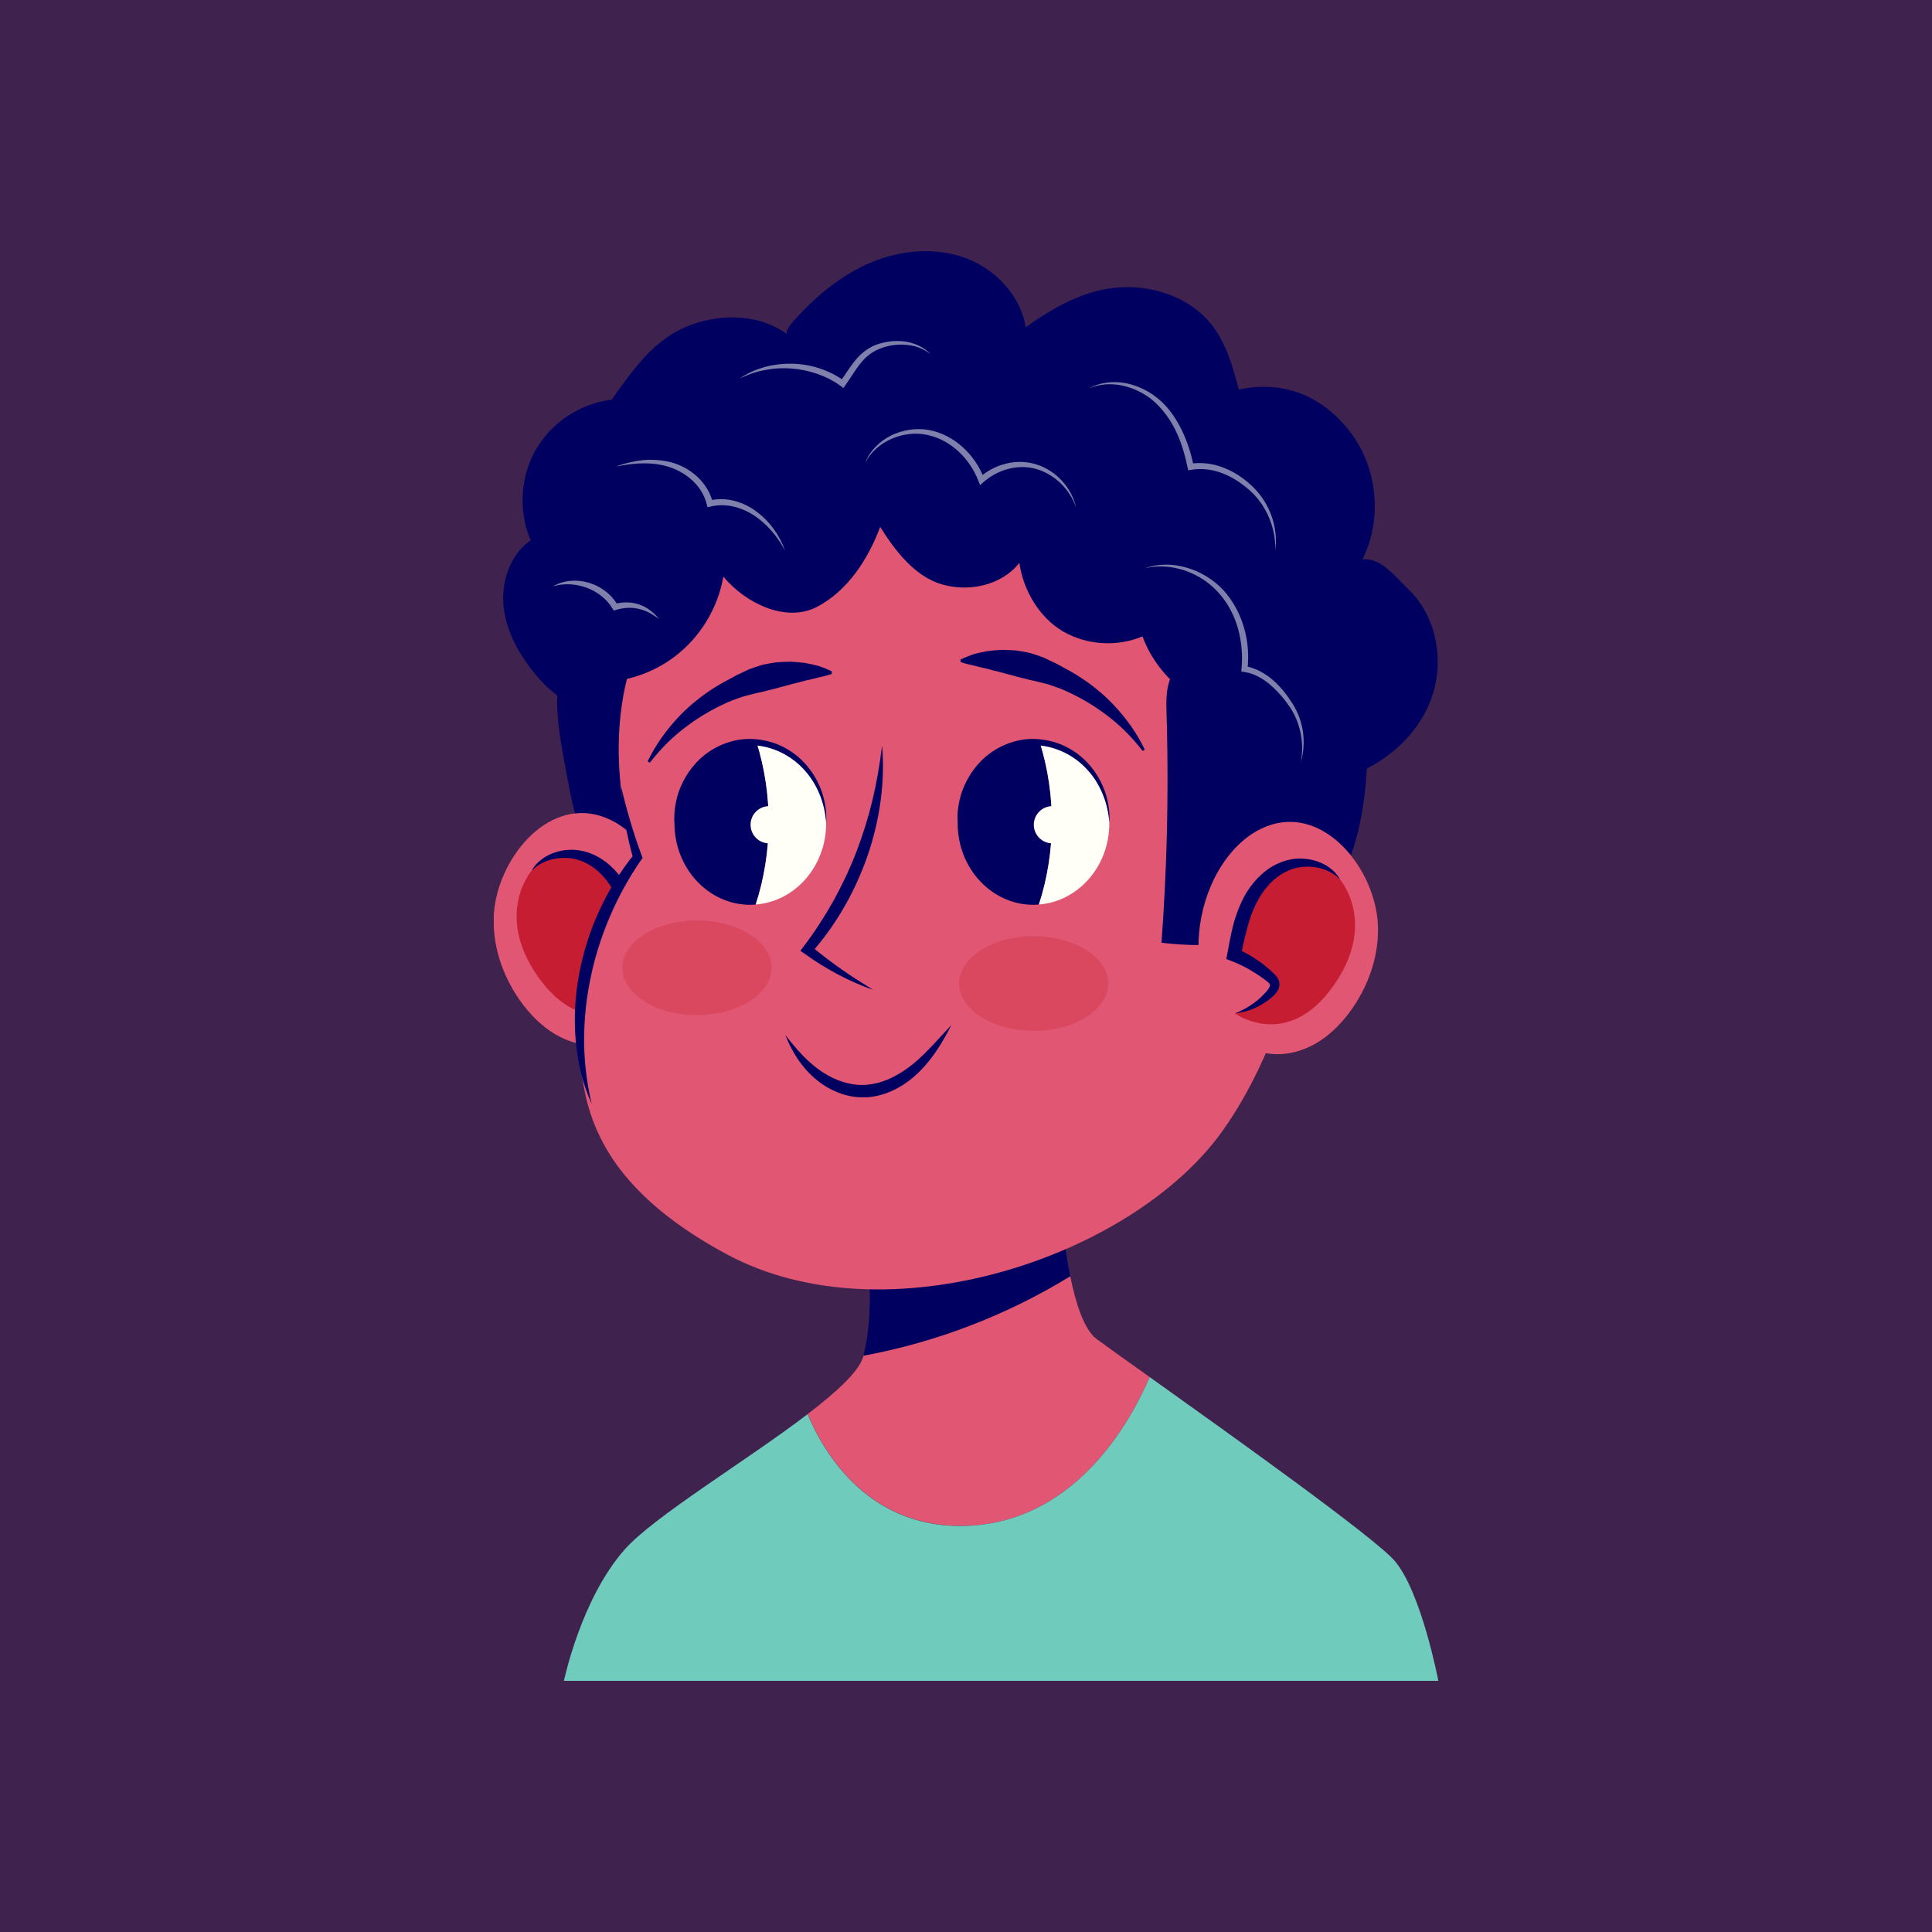
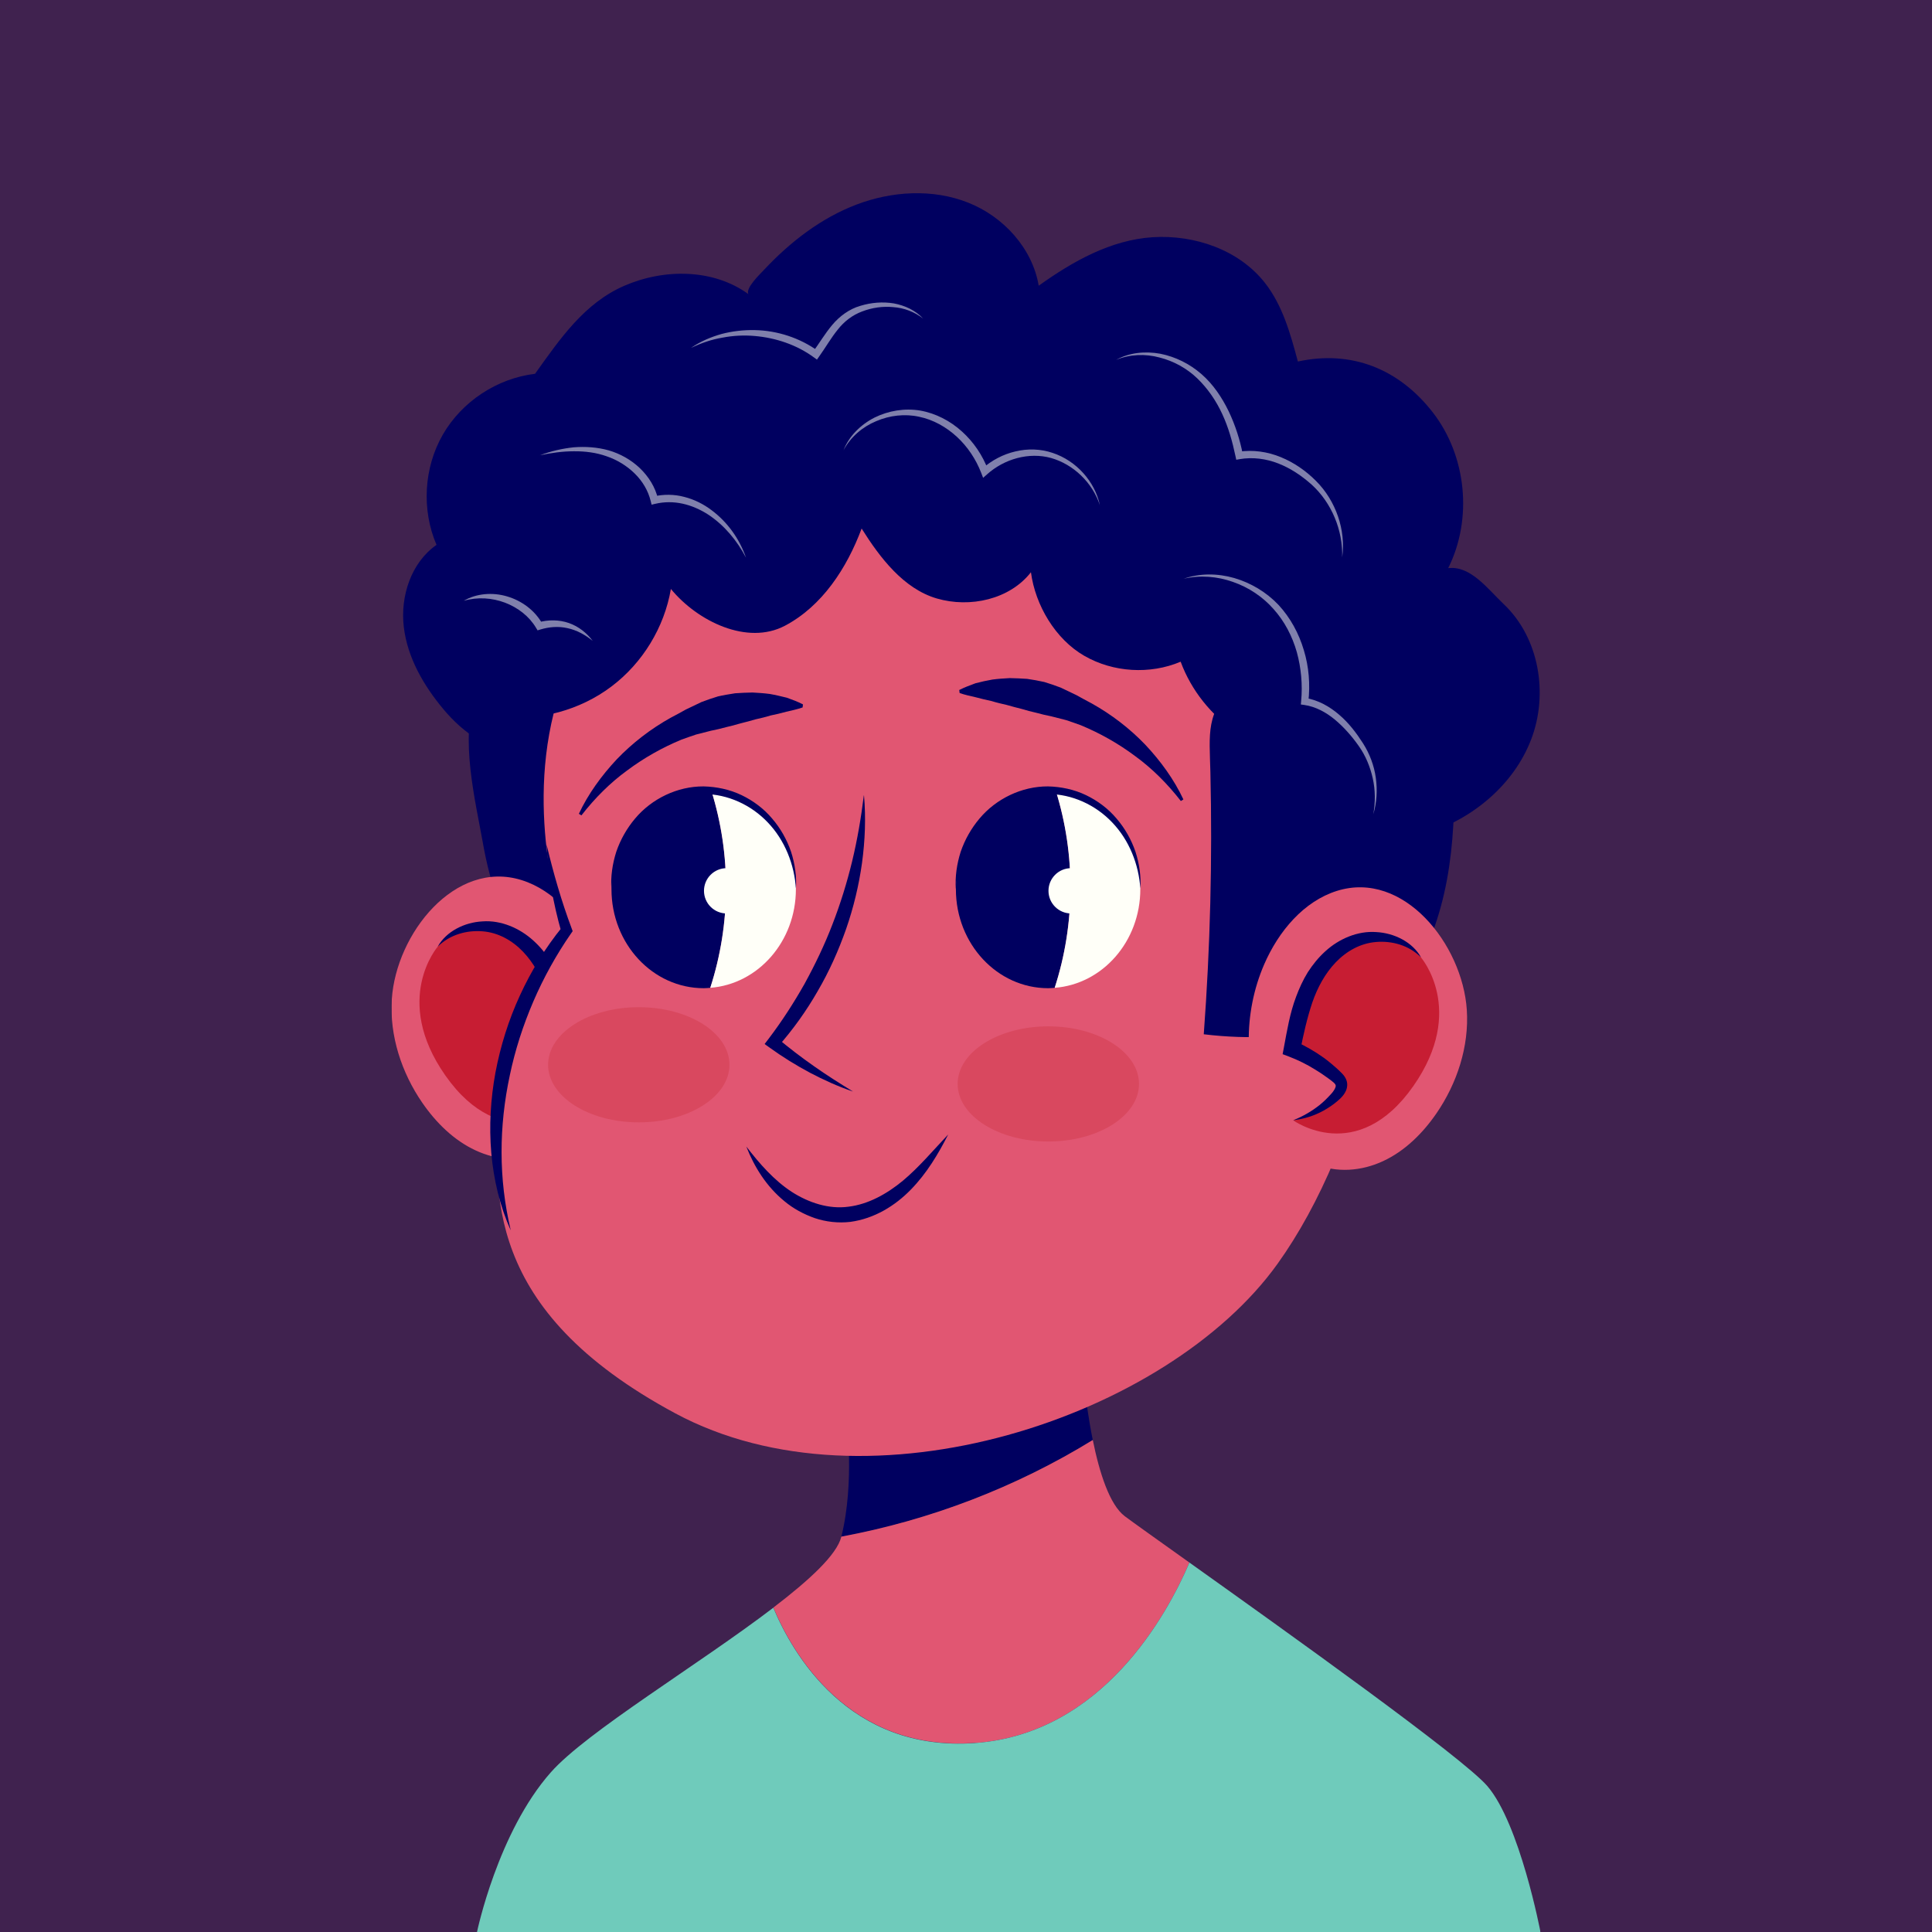
<svg xmlns="http://www.w3.org/2000/svg" viewBox="0 0 100 100">
  <rect width="100" height="100" fill="#40224f" />
-   <svg x="25.551" y="13" width="48.897" height="74.00" viewBox="0 0 150.65 227.99">
+   <svg x="20.265" y="10" width="59.47" height="90.00" viewBox="0 0 150.65 227.99">
    <defs>
      <style>
      .cls-1 {
        fill: #6fcbbb;
      }

      .cls-2 {
        fill: #edaea9;
      }

      .cls-2, .cls-3 {
        mix-blend-mode: multiply;
      }

      .cls-2, .cls-4 {
        opacity: .5;
      }

      .cls-5 {
        isolation: isolate;
      }

      .cls-3, .cls-6 {
        fill: #e15672;
      }

      .cls-7 {
        fill: #000060;
      }

      .cls-8 {
        fill: #fffff8;
      }
    </style>
    </defs>
    <g class="cls-5">
      <g id="Capa_1" data-name="Capa 1">
        <g>
          <path class="cls-7" d="M17.05,72.72c-3.9.87-7.65-1.97-10.22-5.03-2.61-3.11-4.74-6.78-5.22-10.81-.48-4.03.96-8.45,4.29-10.77-1.98-4.6-1.67-10.12.83-14.46,2.5-4.34,7.12-7.38,12.09-7.97,3.3-4.63,6.48-9.27,11.7-11.54,5.22-2.27,11.67-2.25,16.27,1.09-.4-.78,1.47-2.56,2.06-3.19,3.41-3.64,7.46-6.78,12.12-8.55,4.66-1.77,9.98-2.09,14.62-.26,4.64,1.83,8.44,5.98,9.27,10.9,4.48-3.21,9.46-6.01,14.96-6.36,5.5-.34,11.31,1.66,14.71,6,2.31,2.95,3.34,6.68,4.31,10.3,7.05-1.53,13.26.97,17.69,6.67,4.43,5.7,5.25,13.97,2.02,20.42,2.95-.34,5.16,2.71,7.31,4.75,4.62,4.39,5.85,11.73,3.58,17.68-2.27,5.96-7.66,10.44-13.74,12.37" />
          <g>
            <path class="cls-7" d="M90.51,152.75l-30.86,7.88s1.12,8.32-.67,15.53c11.64-2.16,22.88-6.48,32.97-12.67-1.09-5.35-1.44-10.74-1.44-10.74Z" />
            <path class="cls-6" d="M76.54,203.21c16.69-1.23,25.16-16.84,28.08-23.66-4.21-3-7.37-5.25-8.48-6.08-1.99-1.5-3.33-5.73-4.19-9.99-10.09,6.2-21.33,10.51-32.97,12.67,0,0,0,0,0,.01-.59,2.37-4.16,5.66-8.91,9.29,2.45,5.87,9.83,18.97,26.48,17.74Z" />
            <path class="cls-1" d="M143.67,208.84c-3.23-3.74-26.1-20.06-39.05-29.29-2.92,6.82-11.39,22.43-28.08,23.66-16.66,1.23-24.03-11.87-26.48-17.74-9.73,7.43-24.47,16.27-29.16,21.57-6.98,7.88-9.69,20.95-9.69,20.95h139.44s-2.7-14.19-6.98-19.15Z" />
          </g>
          <path class="cls-7" d="M11.97,85.15c.97,5.44,2.66,11.15,6.91,14.65.88.72,1.98,1.36,3.09,1.13.93-.19,1.64-.94,2.2-1.71,2.32-3.13,3.34-7.05,3.81-10.93.81-6.73.1-13.65-2.07-20.06-.64-1.9-1.44-3.79-2.78-5.27-3.66-4.04-10.05-1.55-12.04,3.04-2.22,5.11-.05,13.91.88,19.14Z" />
          <g>
            <path class="cls-6" d="M.04,105.66c-.32,4.84,1.3,9.68,3.98,13.58,1.82,2.65,4.17,4.95,6.99,6.26,2.82,1.32,6.14,1.59,9.01.34,2.62-1.14,4.7-3.44,6.12-6.05,3.28-6.04,3.2-13.78.47-20.08-1.9-4.38-5.21-8.28-9.54-9.64C8.32,87.33.61,97.1.04,105.66Z" />
            <path class="cls-3" d="M22.81,120.16c-2.13-.52-4.09-1.64-5.58-3.18-.45-.47-.89-1.09-.69-1.73.11-.36.41-.63.69-.88,1.7-1.48,3.65-2.69,5.73-3.56-.56-2.89-1.12-5.81-2.41-8.43-1.29-2.62-3.41-4.95-6.24-5.88-2.83-.93-6.4-.15-8.24,2.28,0,0-6.02,6.89.98,16.89,7.39,10.55,15.76,4.49,15.76,4.49Z" />
            <path class="cls-7" d="M6.06,98.78c1.12-1.99,3.5-3.18,5.87-3.3,2.43-.18,4.88.89,6.66,2.51.9.81,1.67,1.75,2.31,2.76.63,1.02,1.12,2.11,1.53,3.2.82,2.2,1.19,4.46,1.6,6.64l.17.9-.82.31c-1.21.46-2.38,1.04-3.48,1.73-.56.33-1.11.7-1.63,1.09-.25.19-.55.41-.74.57-.2.18-.25.27-.28.36-.09.22.22.78.67,1.24.44.48.9.94,1.41,1.35,1.03.82,2.2,1.51,3.48,2.01-1.37-.15-2.74-.57-3.98-1.26-.62-.35-1.22-.74-1.77-1.21-.27-.23-.56-.48-.82-.82-.25-.33-.51-.78-.51-1.37,0-.6.35-1.13.63-1.42.3-.32.53-.52.8-.77.53-.48,1.08-.93,1.66-1.35,1.16-.83,2.41-1.54,3.72-2.14l-.65,1.21c-.43-2.18-.91-4.3-1.58-6.3-.69-1.99-1.68-3.82-3.09-5.29-1.41-1.46-3.23-2.49-5.29-2.65-2.04-.16-4.26.41-5.86,2Z" />
          </g>
          <path class="cls-6" d="M22.76,97.07S2.07,40.42,72.88,35.79c70.81-4.63,65.65,73.38,43.3,104.58-14.43,20.15-53.65,33.23-78.98,19.61-25.33-13.62-23.69-29.14-23.15-40.58.54-11.44,8.72-22.33,8.72-22.33Z" />
          <path class="cls-7" d="M20.32,85.36c.9,3.78,1.96,7.48,3.31,11.07l.12.33-.23.33c-1.94,2.8-3.59,5.79-4.93,8.9-1.34,3.12-2.39,6.36-3.08,9.67-.71,3.31-1.09,6.7-1.08,10.11,0,3.41.4,6.83,1.2,10.21-1.43-3.17-2.24-6.64-2.55-10.15-.3-3.51-.09-7.07.55-10.55.66-3.47,1.72-6.87,3.2-10.08,1.47-3.21,3.33-6.25,5.55-8.98l-.11.66c-1.07-3.77-1.77-7.64-1.94-11.52Z" />
          <g>
            <g>
              <path class="cls-7" d="M87.1,78.33c-.33-.03-.66-.05-1-.05-6.68,0-12.1,5.81-12.1,12.98s5.42,12.98,12.1,12.98c.29,0,.58-.03.86-.05,2.7-8.33,2.76-17.5.14-25.86Z" />
              <path class="cls-8" d="M98.19,91.26c0-6.81-4.88-12.38-11.1-12.93,2.62,8.36,2.57,17.53-.14,25.86,6.28-.48,11.23-6.08,11.23-12.93Z" />
            </g>
            <path class="cls-8" d="M92.08,91.47c0,1.64-1.33,2.97-2.97,2.97s-2.97-1.33-2.97-2.97,1.33-2.97,2.97-2.97,2.97,1.33,2.97,2.97Z" />
            <path class="cls-7" d="M98.19,91.26c-.2-3.28-1.48-6.44-3.69-8.75-2.19-2.31-5.26-3.72-8.41-3.73-3.16-.03-6.23,1.41-8.41,3.73-2.2,2.31-3.48,5.47-3.69,8.75-.11-1.64.13-3.31.64-4.91.54-1.58,1.38-3.07,2.47-4.36,2.17-2.59,5.54-4.23,8.98-4.21,1.71.04,3.42.4,4.97,1.14,1.54.74,2.93,1.78,4.02,3.08,1.1,1.28,1.94,2.77,2.48,4.36.51,1.59.75,3.26.63,4.91Z" />
          </g>
          <g>
            <g>
              <path class="cls-7" d="M41.94,78.33c-.33-.03-.66-.05-1-.05-6.68,0-12.1,5.81-12.1,12.98s5.42,12.98,12.1,12.98c.29,0,.58-.03.86-.05,2.7-8.33,2.76-17.5.14-25.86Z" />
              <path class="cls-8" d="M53.03,91.26c0-6.81-4.88-12.38-11.1-12.93,2.62,8.36,2.57,17.53-.14,25.86,6.28-.48,11.23-6.08,11.23-12.93Z" />
            </g>
            <path class="cls-8" d="M46.91,91.47c0,1.64-1.33,2.97-2.97,2.97s-2.97-1.33-2.97-2.97,1.33-2.97,2.97-2.97,2.97,1.33,2.97,2.97Z" />
            <path class="cls-7" d="M53.03,91.26c-.2-3.28-1.48-6.44-3.69-8.75-2.19-2.31-5.26-3.72-8.41-3.73-3.16-.03-6.23,1.41-8.41,3.73-2.2,2.31-3.48,5.47-3.69,8.75-.11-1.64.13-3.31.64-4.91.54-1.58,1.38-3.07,2.47-4.36,2.17-2.59,5.54-4.23,8.98-4.21,1.71.04,3.42.4,4.97,1.14,1.54.74,2.93,1.78,4.02,3.08,1.1,1.28,1.94,2.77,2.48,4.36.51,1.59.75,3.26.63,4.91Z" />
          </g>
          <path class="cls-7" d="M24.56,81.38c1.23-2.62,2.97-5.01,4.99-7.17,2.05-2.13,4.43-3.97,7.05-5.43.66-.35,1.33-.7,1.99-1.08l2.05-.98c.71-.27,1.43-.52,2.16-.74.74-.17,1.49-.29,2.25-.41.76-.05,1.52-.09,2.28-.1.76.04,1.52.09,2.27.19.75.13,1.5.31,2.23.49.73.26,1.44.52,2.12.88l-.05.4c-.74.25-1.45.4-2.14.56-.7.19-1.38.36-2.05.49-.67.21-1.33.36-1.99.51-.65.2-1.3.36-1.95.52-.64.19-1.28.37-1.93.51-.64.18-1.29.33-1.95.46l-1.96.5c-.64.21-1.28.44-1.92.67-2.51,1.04-4.91,2.39-7.13,4.05-2.24,1.63-4.23,3.63-5.98,5.88l-.34-.21Z" />
          <path class="cls-7" d="M103.49,79.69c-1.75-2.25-3.74-4.25-5.98-5.88-2.22-1.66-4.62-3.01-7.13-4.05-.64-.23-1.28-.46-1.92-.67l-1.96-.5c-.66-.13-1.31-.28-1.95-.46-.65-.14-1.29-.32-1.93-.51-.65-.16-1.3-.33-1.95-.52-.66-.15-1.32-.3-1.99-.51-.67-.13-1.35-.31-2.05-.49-.7-.16-1.4-.31-2.14-.56l-.05-.4c.68-.35,1.4-.61,2.12-.88.73-.19,1.47-.36,2.23-.49.75-.1,1.51-.15,2.27-.19.76.01,1.52.05,2.28.1.75.11,1.5.24,2.25.41.73.22,1.45.47,2.16.74l2.05.98c.66.37,1.32.73,1.99,1.08,2.62,1.46,5.01,3.3,7.05,5.43,2.02,2.15,3.76,4.55,4.99,7.17l-.34.21Z" />
          <ellipse class="cls-2" cx="86.12" cy="116.79" rx="11.89" ry="7.55" />
          <ellipse class="cls-2" cx="32.42" cy="114.28" rx="11.89" ry="7.55" />
          <path class="cls-7" d="M106.5,110.28c5.92.72,11.97.41,17.78-.89,1.58-.36,3.17-.79,4.57-1.61,1.83-1.07,3.24-2.75,4.42-4.51,5.29-7.96,6.32-18.01,6.01-27.57-.19-5.79-1.36-12.46-6.41-15.31-3.25-1.83-7.27-1.52-10.93-.81-4,.77-8.2,2.13-11.29,4.89-3.94,3.52-3.4,6.42-3.28,11.43.27,11.47-.02,22.95-.87,34.39Z" />
          <path class="cls-7" d="M46.52,125c1.76,2.29,3.65,4.43,5.92,5.92,2.26,1.46,4.91,2.32,7.47,1.97,2.58-.31,5.02-1.66,7.13-3.4,2.12-1.77,3.96-3.97,5.95-6.07-1.31,2.57-2.8,5.08-4.89,7.22-2.07,2.13-4.8,3.82-7.95,4.24-1.57.18-3.18,0-4.64-.49-1.46-.51-2.83-1.25-3.99-2.22-2.35-1.92-3.96-4.49-5-7.17Z" />
          <g>
            <path class="cls-6" d="M140.99,107.07c.32,4.84-1.3,9.68-3.98,13.58-1.82,2.65-4.17,4.95-6.99,6.26-2.82,1.32-6.14,1.59-9.01.34-2.62-1.14-4.7-3.44-6.12-6.05-3.28-6.04-3.2-13.78-.47-20.08,1.9-4.38,5.21-8.28,9.54-9.64,8.75-2.74,16.46,7.03,17.03,15.59Z" />
            <path class="cls-3" d="M118.22,121.56c2.13-.52,4.09-1.64,5.58-3.18.45-.47.89-1.09.69-1.73-.11-.36-.41-.63-.69-.88-1.7-1.48-3.65-2.69-5.73-3.56.56-2.89,1.12-5.81,2.41-8.43,1.29-2.62,3.41-4.95,6.24-5.88,2.83-.93,6.4-.15,8.24,2.28,0,0,6.02,6.89-.98,16.89-7.39,10.55-15.76,4.49-15.76,4.49Z" />
            <path class="cls-7" d="M134.97,100.18c-1.6-1.59-3.82-2.17-5.86-2-2.06.16-3.88,1.19-5.29,2.65-1.41,1.47-2.4,3.3-3.09,5.29-.67,2-1.15,4.12-1.58,6.3l-.65-1.21c1.31.59,2.56,1.31,3.72,2.14.58.42,1.13.88,1.66,1.35.27.25.5.45.8.77.28.29.64.82.63,1.42,0,.59-.26,1.04-.51,1.37-.26.34-.55.59-.82.82-.55.47-1.15.86-1.77,1.21-1.24.69-2.61,1.11-3.98,1.26,1.28-.5,2.45-1.19,3.48-2.01.51-.41.98-.88,1.41-1.35.45-.46.76-1.02.67-1.24-.03-.09-.08-.18-.28-.36-.19-.16-.48-.39-.74-.57-.53-.39-1.07-.75-1.63-1.09-1.1-.69-2.27-1.27-3.48-1.73l-.82-.31.17-.9c.41-2.18.77-4.45,1.6-6.64.41-1.1.9-2.18,1.53-3.2.65-1.01,1.41-1.95,2.31-2.76,1.77-1.62,4.23-2.69,6.66-2.51,2.37.12,4.75,1.31,5.87,3.3Z" />
          </g>
          <path class="cls-7" d="M14.33,68.65c5.09.57,10.39-.87,14.48-3.95,4.1-3.08,6.96-7.76,7.82-12.81,3.52,4.28,10.03,7.41,14.94,4.83,4.9-2.58,8.13-7.56,10.07-12.75,2.41,3.84,5.51,7.9,9.86,9.17,4.35,1.27,9.55.13,12.34-3.44.57,4.33,3.21,8.78,7,10.96,3.79,2.18,8.61,2.47,12.63.77,2.78,7.55,10.64,13.22,18.55,11.72,6.54-11.2,4.14-24.88-5.07-34.01-9.22-9.13-22.6-12.93-35.56-13.44-17.43-.69-35.04,4.07-49.75,13.46-4.83,3.08-9.42,6.73-12.65,11.46-3.22,4.74-5.91,12.43-4.67,18.02Z" />
          <path class="cls-7" d="M61.95,78.96c.26,2.94.14,5.92-.26,8.86-.41,2.94-1.11,5.85-2.09,8.67-.99,2.81-2.21,5.55-3.72,8.13-1.48,2.59-3.23,5.03-5.2,7.27l-.13-1.13c1.55,1.29,3.16,2.53,4.82,3.69,1.66,1.18,3.39,2.26,5.14,3.34-1.95-.66-3.84-1.52-5.67-2.48-1.83-.98-3.59-2.07-5.28-3.29l-.64-.46.51-.67c1.75-2.3,3.31-4.72,4.73-7.23,1.38-2.52,2.63-5.12,3.66-7.81,1.04-2.68,1.9-5.45,2.58-8.27.68-2.82,1.17-5.69,1.53-8.62Z" />
          <g class="cls-4">
            <path class="cls-8" d="M94.98,21.87c1.73-.98,3.85-1.18,5.82-.82,1.98.39,3.85,1.32,5.39,2.66,1.54,1.34,2.69,3.06,3.57,4.87.87,1.82,1.49,3.75,1.87,5.71l-.56-.39c1.88-.29,3.82,0,5.54.71,1.73.71,3.28,1.79,4.58,3.09,2.64,2.62,3.96,6.46,3.46,10.05.1-3.6-1.4-7.15-3.97-9.51-1.31-1.17-2.78-2.17-4.4-2.8-1.61-.63-3.37-.86-5.06-.57l-.46.08-.1-.47c-.4-1.89-.92-3.77-1.73-5.51-.8-1.75-1.9-3.35-3.27-4.68-1.37-1.32-3.1-2.28-4.97-2.75-1.86-.5-3.89-.44-5.72.33Z" />
            <path class="cls-8" d="M103.85,50.56c2.1-.75,4.47-.73,6.65-.1,2.18.64,4.2,1.84,5.79,3.51,1.56,1.68,2.68,3.75,3.33,5.94.67,2.19.85,4.51.59,6.78l-.4-.51c1.69.27,3.2,1.13,4.44,2.2,1.26,1.07,2.25,2.38,3.12,3.73.88,1.38,1.47,2.94,1.69,4.55.22,1.6.13,3.25-.33,4.77.28-1.57.27-3.17-.07-4.7-.34-1.52-.94-2.99-1.84-4.25-.9-1.28-1.94-2.46-3.12-3.45-1.18-.98-2.56-1.72-4.03-1.93l-.44-.06.04-.45c.2-2.15,0-4.34-.57-6.42-.59-2.07-1.6-4.03-3.04-5.63-1.41-1.61-3.27-2.86-5.33-3.57-2.05-.73-4.31-.92-6.49-.41Z" />
            <path class="cls-8" d="M59.26,33.72c.72-1.87,2.26-3.38,4.07-4.3,1.82-.9,3.94-1.26,5.99-.92,2.04.36,3.95,1.36,5.47,2.74,1.53,1.38,2.72,3.13,3.44,5.07l-.78-.19c1.24-1.09,2.74-1.89,4.35-2.26,1.6-.39,3.32-.34,4.88.19,3.12,1.03,5.55,3.76,6.2,6.86-.99-3-3.49-5.36-6.4-6.19-2.93-.81-6.15.14-8.38,2.13l-.53.47-.26-.67c-.69-1.78-1.77-3.4-3.17-4.7-1.4-1.29-3.11-2.26-4.97-2.64-1.85-.41-3.85-.18-5.62.58-1.78.74-3.35,2.06-4.29,3.82Z" />
            <path class="cls-8" d="M39.32,20.25c1.19-.82,2.55-1.39,3.95-1.79,1.41-.37,2.89-.54,4.36-.51,2.95.06,5.9,1.01,8.32,2.76l-.7.11c.83-1.13,1.56-2.38,2.52-3.53.95-1.14,2.25-2.11,3.7-2.52,1.43-.44,2.94-.56,4.4-.32,1.44.27,2.85.92,3.83,1.99-1.13-.89-2.5-1.4-3.9-1.5-1.39-.14-2.8.07-4.08.56-1.29.48-2.37,1.31-3.22,2.4-.87,1.07-1.58,2.32-2.43,3.51l-.29.41-.41-.3c-2.24-1.64-4.98-2.56-7.77-2.8-1.4-.12-2.82-.05-4.21.22-1.4.23-2.76.7-4.06,1.32Z" />
            <path class="cls-8" d="M19.45,34.37c1.41-.54,2.91-.89,4.43-1.05,1.53-.12,3.1-.02,4.6.4,1.51.44,2.92,1.23,4.07,2.32,1.14,1.09,2.05,2.5,2.4,4.09l-.59-.37c1.32-.3,2.72-.29,4.02.06,1.31.33,2.52.94,3.58,1.74,2.12,1.58,3.68,3.8,4.52,6.23-1.19-2.27-2.86-4.26-4.94-5.64-1.04-.67-2.18-1.18-3.37-1.44-1.19-.26-2.42-.26-3.6.02l-.47.11-.12-.48c-.33-1.36-1.08-2.62-2.11-3.62-1.02-1-2.28-1.77-3.65-2.24-1.37-.49-2.85-.68-4.34-.66-1.49,0-2.98.22-4.46.53Z" />
            <path class="cls-8" d="M9.46,53.45c1.66-.98,3.79-1.15,5.7-.58,1.91.56,3.66,1.84,4.64,3.63l-.55-.23c1.3-.36,2.73-.36,4.01.09,1.28.45,2.35,1.31,3.12,2.34-1-.81-2.12-1.42-3.31-1.67-1.18-.27-2.41-.17-3.56.18l-.36.11-.2-.33c-.9-1.52-2.39-2.66-4.07-3.3-1.68-.63-3.59-.78-5.43-.24Z" />
          </g>
        </g>
      </g>
    </g>
  </svg>
</svg>
